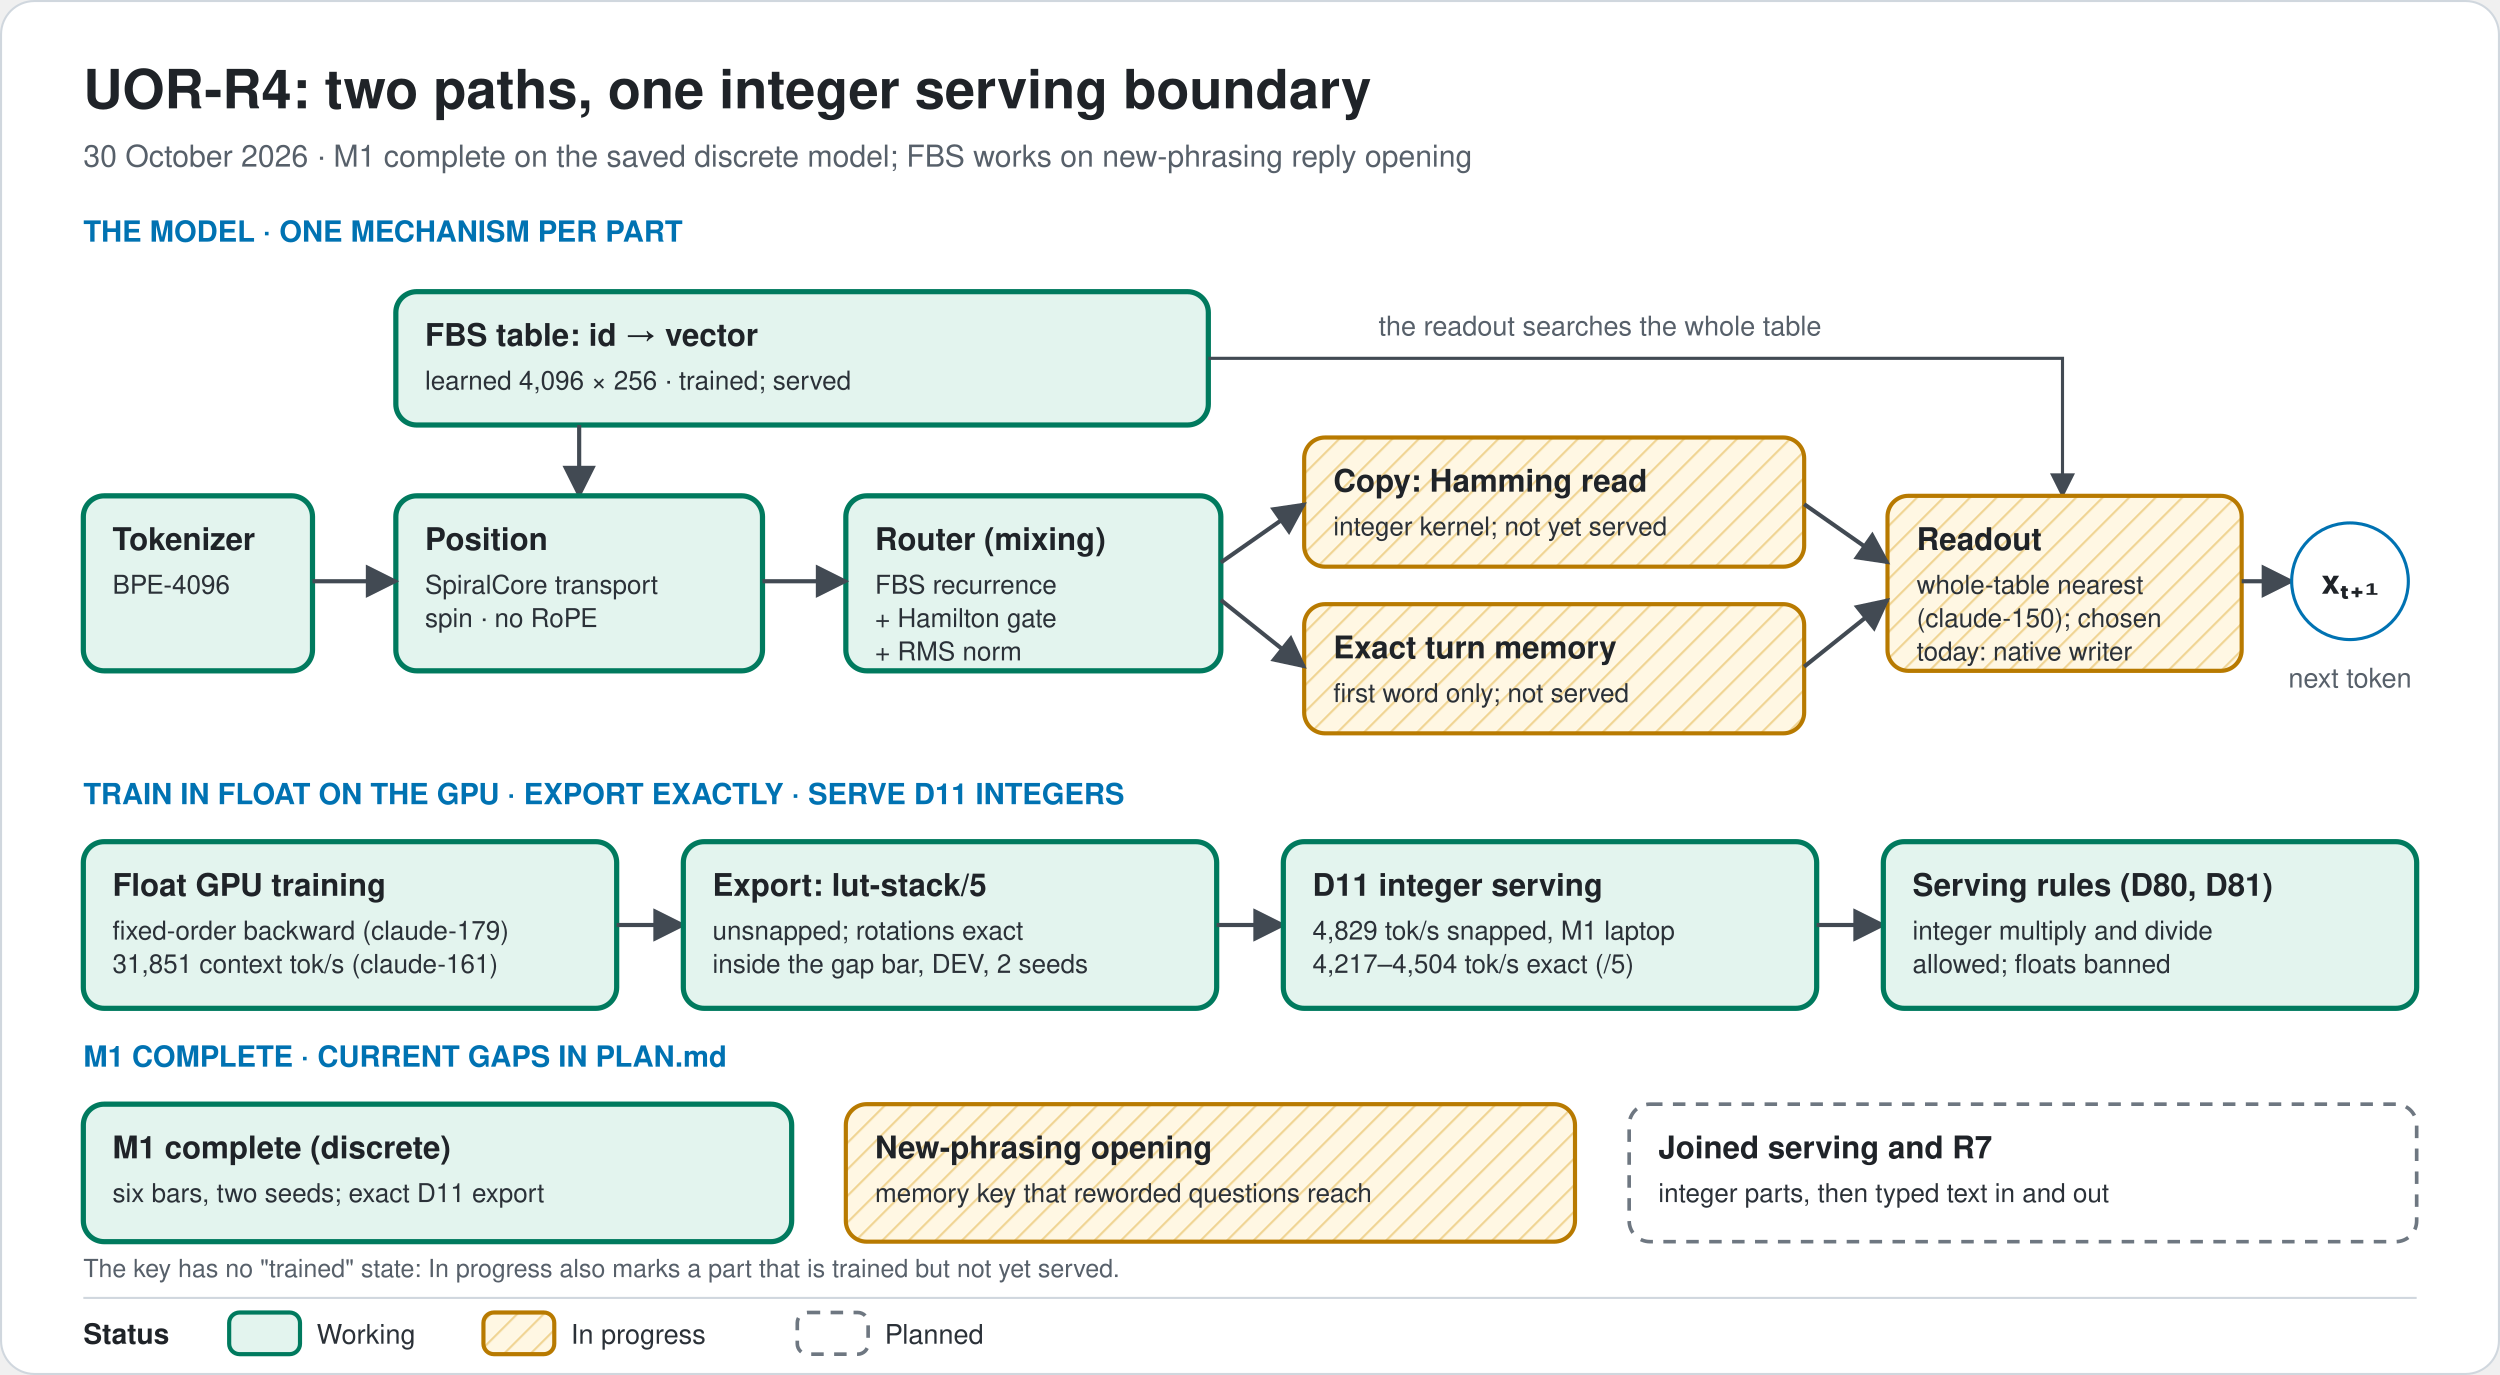
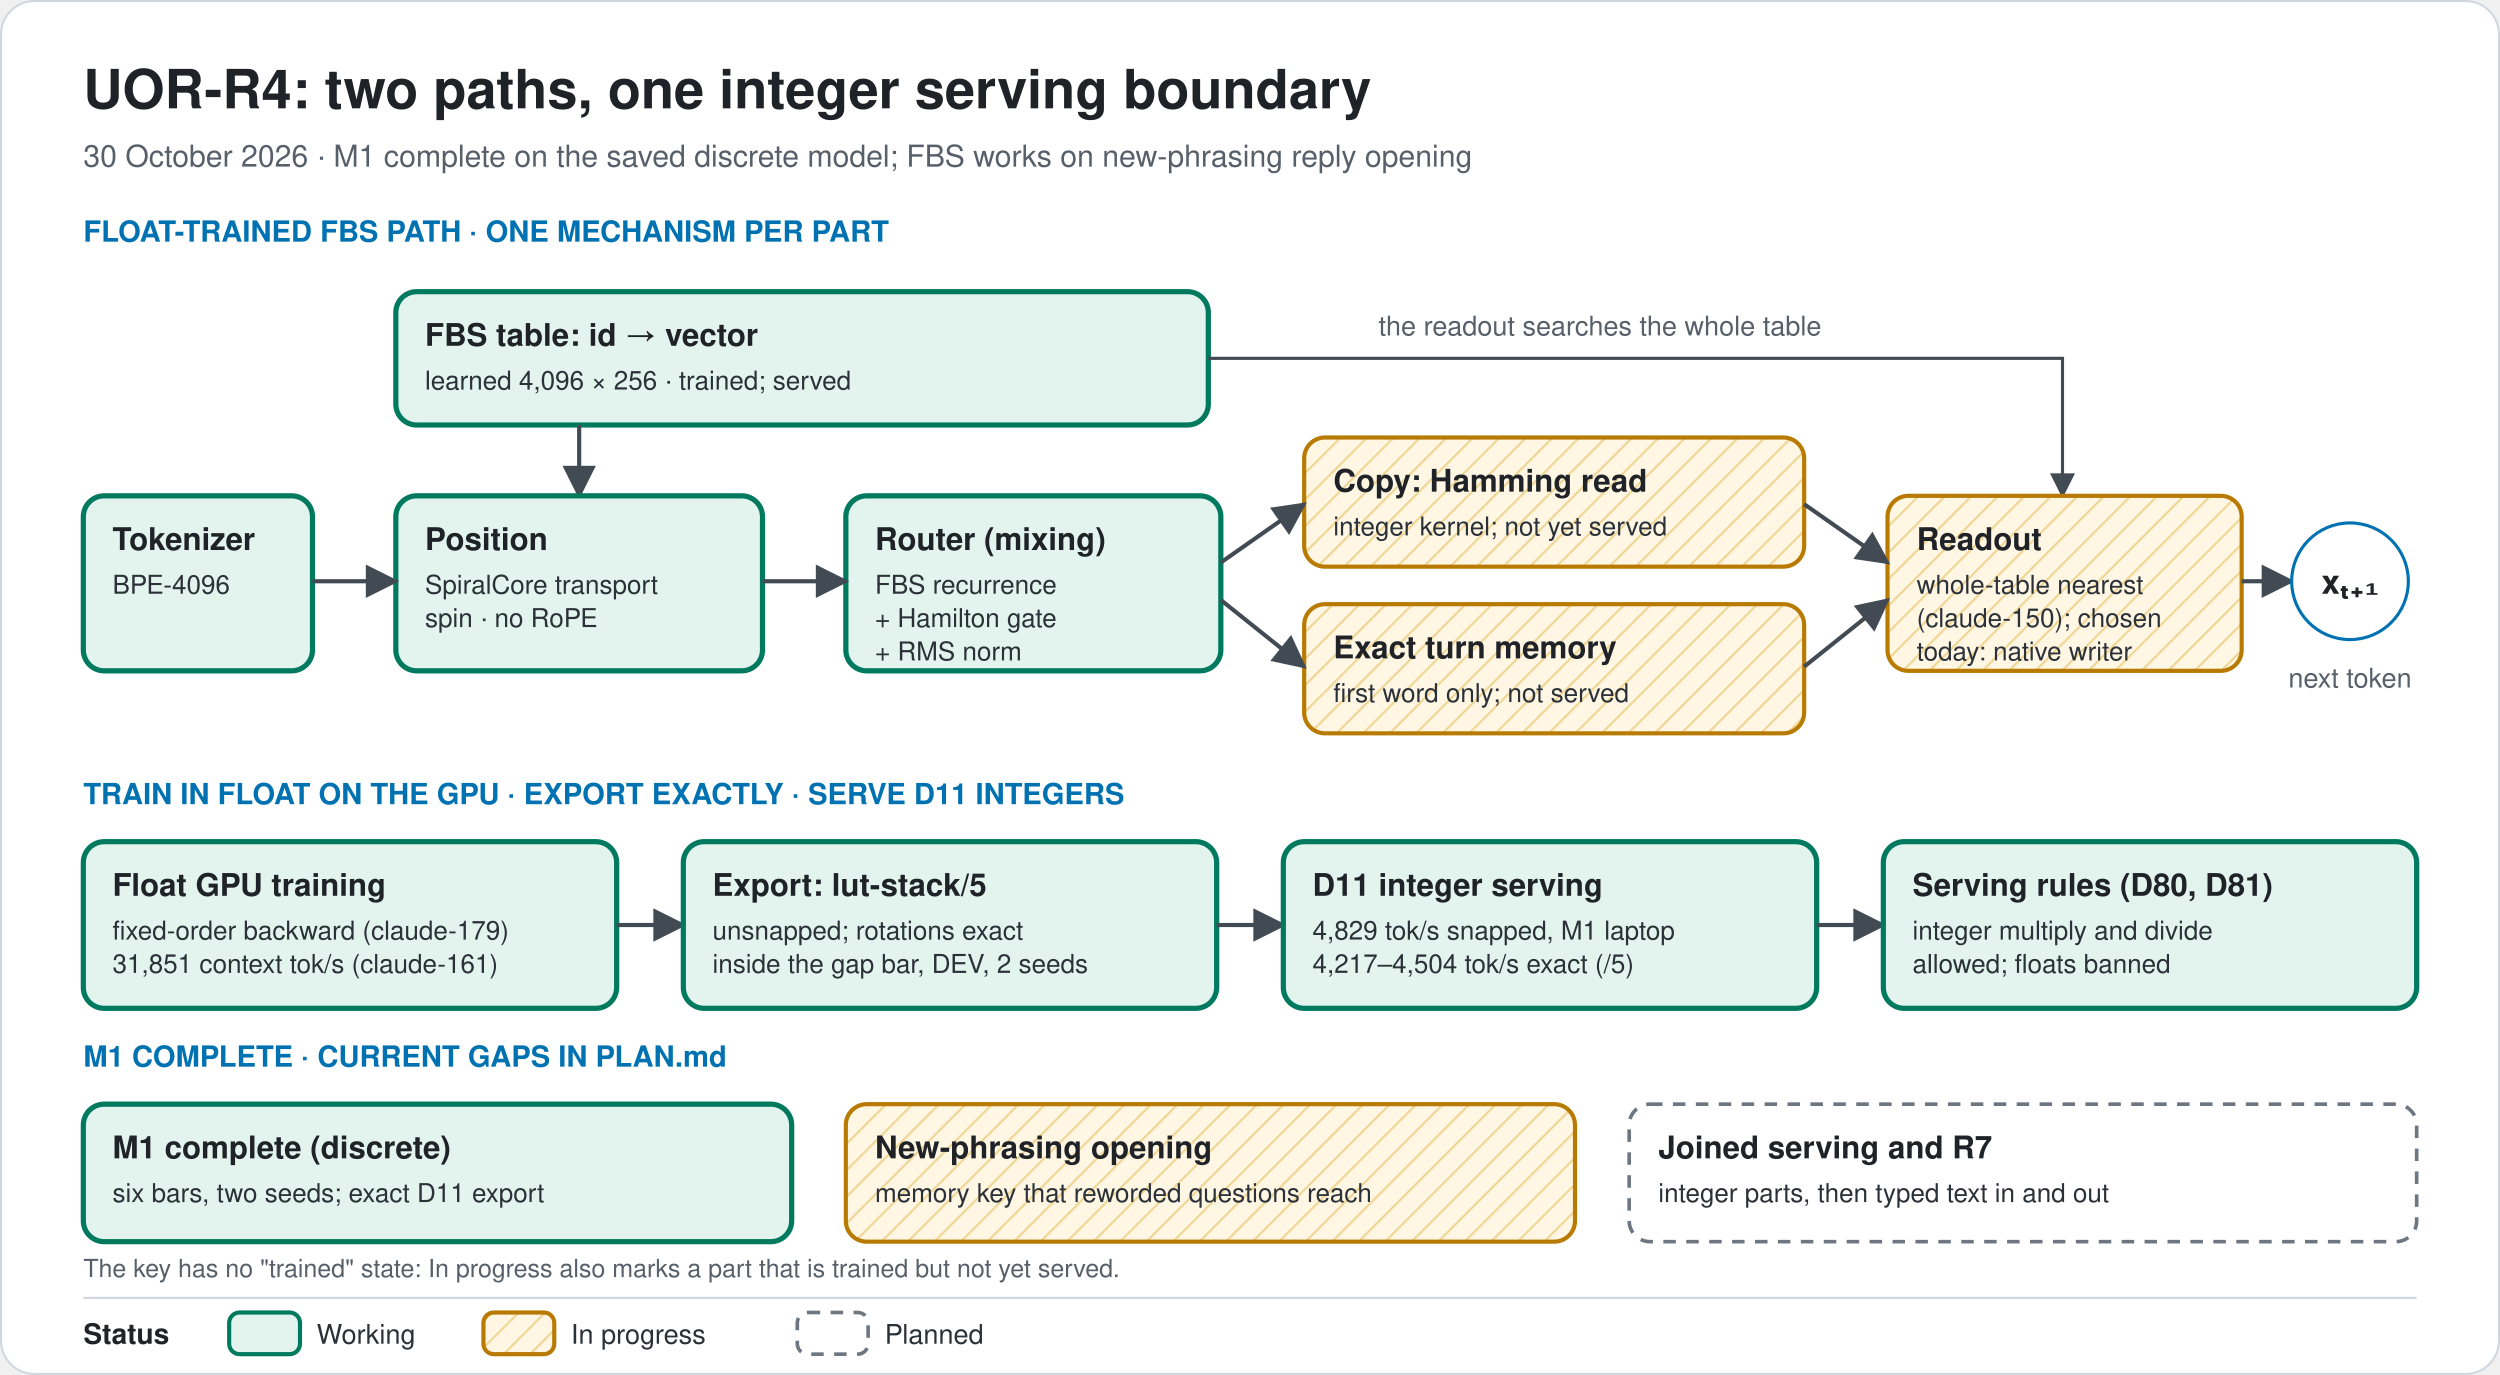
<svg xmlns="http://www.w3.org/2000/svg" viewBox="0 0 1200 660" width="1200" height="660" role="img" aria-labelledby="t d" font-family="-apple-system, BlinkMacSystemFont, 'Segoe UI', Helvetica, Arial, sans-serif">
  <defs>
    <marker id="ah" viewBox="0 0 10 10" refX="9" refY="5" markerWidth="8" markerHeight="8" orient="auto-start-reverse">
      <path d="M0,0 L10,5 L0,10 z" fill="#424A53" />
    </marker>
    <pattern id="hP" width="9" height="9" patternUnits="userSpaceOnUse" patternTransform="rotate(45)">
      <rect width="9" height="9" fill="#FFF7E3" />
      <line x1="0" y1="0" x2="0" y2="9" stroke="#F1D79A" stroke-width="2.2" />
    </pattern>
    <pattern id="hF" width="8" height="8" patternUnits="userSpaceOnUse">
      <rect width="8" height="8" fill="#F0F2F4" />
      <path d="M0,0 L8,8 M8,0 L0,8" stroke="#D3D8DD" stroke-width="1" />
    </pattern>
  </defs>
  <rect x="0.5" y="0.5" width="1199" height="659" rx="16" fill="#FFFFFF" stroke="#D0D7DE" stroke-width="1" />
  <text x="40" y="52" font-size="26" font-weight="700" fill="#1F2328" text-anchor="start">UOR-R4: two paths, one integer serving boundary</text>
  <text x="40" y="80" font-size="14.5" font-weight="400" fill="#57606A" text-anchor="start">30 October 2026 · M1 complete on the saved discrete model; FBS works on new-phrasing reply opening</text>
-   <text x="40" y="116" font-size="14" font-weight="700" fill="#0072B2" text-anchor="start">THE MODEL · ONE MECHANISM PER PART</text>
+   <text x="40" y="116" font-size="14" font-weight="700" fill="#0072B2" text-anchor="start">FLOAT-TRAINED FBS PATH · ONE MECHANISM PER PART</text>
  <rect x="190" y="140" width="390" height="64" rx="10" fill="#E3F4EE" stroke="#007A5E" stroke-width="2.5" />
  <text x="204" y="166" font-size="15" font-weight="700" fill="#1F2328" text-anchor="start">FBS table: id → vector</text>
  <text x="204" y="187" font-size="12.5" font-weight="400" fill="#2B3138" text-anchor="start">learned 4,096 × 256 · trained; served</text>
  <path d="M580,172 H990 V238" fill="none" stroke="#424A53" stroke-width="1.5" marker-end="url(#ah)" />
  <text x="768" y="161" font-size="13" font-weight="400" fill="#57606A" text-anchor="middle">the readout searches the whole table</text>
  <path d="M278,204 L278,238" fill="none" stroke="#424A53" stroke-width="2" marker-end="url(#ah)" />
  <rect x="40" y="238" width="110" height="84" rx="10" fill="#E3F4EE" stroke="#007A5E" stroke-width="2.5" />
  <text x="54" y="264" font-size="15" font-weight="700" fill="#1F2328" text-anchor="start">Tokenizer</text>
  <text x="54" y="285" font-size="12.5" font-weight="400" fill="#2B3138" text-anchor="start">BPE-4096</text>
  <rect x="190" y="238" width="176" height="84" rx="10" fill="#E3F4EE" stroke="#007A5E" stroke-width="2.5" />
  <text x="204" y="264" font-size="15" font-weight="700" fill="#1F2328" text-anchor="start">Position</text>
  <text x="204" y="285" font-size="12.5" font-weight="400" fill="#2B3138" text-anchor="start">SpiralCore transport</text>
  <text x="204" y="301" font-size="12.5" font-weight="400" fill="#2B3138" text-anchor="start">spin · no RoPE</text>
  <rect x="406" y="238" width="180" height="84" rx="10" fill="#E3F4EE" stroke="#007A5E" stroke-width="2.5" />
  <text x="420" y="264" font-size="15" font-weight="700" fill="#1F2328" text-anchor="start">Router (mixing)</text>
  <text x="420" y="285" font-size="12.5" font-weight="400" fill="#2B3138" text-anchor="start">FBS recurrence</text>
  <text x="420" y="301" font-size="12.5" font-weight="400" fill="#2B3138" text-anchor="start">+ Hamilton gate</text>
  <text x="420" y="317" font-size="12.5" font-weight="400" fill="#2B3138" text-anchor="start">+ RMS norm</text>
  <rect x="906" y="238" width="170" height="84" rx="10" fill="url(#hP)" stroke="#B87A00" stroke-width="2" />
  <text x="920" y="264" font-size="15" font-weight="700" fill="#1F2328" text-anchor="start">Readout</text>
  <text x="920" y="285" font-size="12.5" font-weight="400" fill="#2B3138" text-anchor="start">whole-table nearest</text>
  <text x="920" y="301" font-size="12.5" font-weight="400" fill="#2B3138" text-anchor="start">(claude-150); chosen</text>
  <text x="920" y="317" font-size="12.5" font-weight="400" fill="#2B3138" text-anchor="start">today: native writer</text>
  <rect x="626" y="210" width="240" height="62" rx="10" fill="url(#hP)" stroke="#B87A00" stroke-width="2" />
  <text x="640" y="236" font-size="15" font-weight="700" fill="#1F2328" text-anchor="start">Copy: Hamming read</text>
  <text x="640" y="257" font-size="12.5" font-weight="400" fill="#2B3138" text-anchor="start">integer kernel; not yet served</text>
  <rect x="626" y="290" width="240" height="62" rx="10" fill="url(#hP)" stroke="#B87A00" stroke-width="2" />
  <text x="640" y="316" font-size="15" font-weight="700" fill="#1F2328" text-anchor="start">Exact turn memory</text>
  <text x="640" y="337" font-size="12.5" font-weight="400" fill="#2B3138" text-anchor="start">first word only; not served</text>
  <path d="M150,279 L190,279" fill="none" stroke="#424A53" stroke-width="2" marker-end="url(#ah)" />
  <path d="M366,279 L406,279" fill="none" stroke="#424A53" stroke-width="2" marker-end="url(#ah)" />
  <path d="M1076,279 L1100,279" fill="none" stroke="#424A53" stroke-width="2" marker-end="url(#ah)" />
  <path d="M586,270 L626,242" fill="none" stroke="#424A53" stroke-width="2" marker-end="url(#ah)" />
  <path d="M586,288 L626,320" fill="none" stroke="#424A53" stroke-width="2" marker-end="url(#ah)" />
  <path d="M866,242 L906,270" fill="none" stroke="#424A53" stroke-width="2" marker-end="url(#ah)" />
  <path d="M866,320 L906,288" fill="none" stroke="#424A53" stroke-width="2" marker-end="url(#ah)" />
  <circle cx="1128" cy="279" r="28" fill="#FFFFFF" stroke="#0072B2" stroke-width="1.5" />
  <text x="1128" y="285" font-size="16" font-weight="700" fill="#1F2328" text-anchor="middle">xₜ₊₁</text>
  <text x="1128" y="330" font-size="13" font-weight="400" fill="#57606A" text-anchor="middle">next token</text>
  <text x="40" y="386" font-size="14" font-weight="700" fill="#0072B2" text-anchor="start">TRAIN IN FLOAT ON THE GPU · EXPORT EXACTLY · SERVE D11 INTEGERS</text>
  <rect x="40" y="404" width="256" height="80" rx="10" fill="#E3F4EE" stroke="#007A5E" stroke-width="2.5" />
  <text x="54" y="430" font-size="15" font-weight="700" fill="#1F2328" text-anchor="start">Float GPU training</text>
  <text x="54" y="451" font-size="12.5" font-weight="400" fill="#2B3138" text-anchor="start">fixed-order backward (claude-179)</text>
  <text x="54" y="467" font-size="12.5" font-weight="400" fill="#2B3138" text-anchor="start">31,851 context tok/s (claude-161)</text>
  <path d="M296,444 L328,444" fill="none" stroke="#424A53" stroke-width="2" marker-end="url(#ah)" />
  <rect x="328" y="404" width="256" height="80" rx="10" fill="#E3F4EE" stroke="#007A5E" stroke-width="2.5" />
  <text x="342" y="430" font-size="15" font-weight="700" fill="#1F2328" text-anchor="start">Export: lut-stack/5</text>
  <text x="342" y="451" font-size="12.5" font-weight="400" fill="#2B3138" text-anchor="start">unsnapped; rotations exact</text>
  <text x="342" y="467" font-size="12.5" font-weight="400" fill="#2B3138" text-anchor="start">inside the gap bar, DEV, 2 seeds</text>
  <path d="M584,444 L616,444" fill="none" stroke="#424A53" stroke-width="2" marker-end="url(#ah)" />
  <rect x="616" y="404" width="256" height="80" rx="10" fill="#E3F4EE" stroke="#007A5E" stroke-width="2.5" />
  <text x="630" y="430" font-size="15" font-weight="700" fill="#1F2328" text-anchor="start">D11 integer serving</text>
  <text x="630" y="451" font-size="12.5" font-weight="400" fill="#2B3138" text-anchor="start">4,829 tok/s snapped, M1 laptop</text>
  <text x="630" y="467" font-size="12.5" font-weight="400" fill="#2B3138" text-anchor="start">4,217–4,504 tok/s exact (/5)</text>
  <path d="M872,444 L904,444" fill="none" stroke="#424A53" stroke-width="2" marker-end="url(#ah)" />
  <rect x="904" y="404" width="256" height="80" rx="10" fill="#E3F4EE" stroke="#007A5E" stroke-width="2.5" />
  <text x="918" y="430" font-size="15" font-weight="700" fill="#1F2328" text-anchor="start">Serving rules (D80, D81)</text>
  <text x="918" y="451" font-size="12.5" font-weight="400" fill="#2B3138" text-anchor="start">integer multiply and divide</text>
  <text x="918" y="467" font-size="12.5" font-weight="400" fill="#2B3138" text-anchor="start">allowed; floats banned</text>
  <text x="40" y="512" font-size="14" font-weight="700" fill="#0072B2" text-anchor="start">M1 COMPLETE · CURRENT GAPS IN PLAN.md</text>
  <rect x="40" y="530" width="340" height="66" rx="10" fill="#E3F4EE" stroke="#007A5E" stroke-width="2.5" />
  <text x="54" y="556" font-size="15" font-weight="700" fill="#1F2328" text-anchor="start">M1 complete (discrete)</text>
  <text x="54" y="577" font-size="12.5" font-weight="400" fill="#2B3138" text-anchor="start">six bars, two seeds; exact D11 export</text>
  <rect x="406" y="530" width="350" height="66" rx="10" fill="url(#hP)" stroke="#B87A00" stroke-width="2" />
  <text x="420" y="556" font-size="15" font-weight="700" fill="#1F2328" text-anchor="start">New-phrasing opening</text>
  <text x="420" y="577" font-size="12.5" font-weight="400" fill="#2B3138" text-anchor="start">memory key that reworded questions reach</text>
  <rect x="782" y="530" width="378" height="66" rx="10" fill="#FFFFFF" stroke="#6E7781" stroke-width="1.75" stroke-dasharray="6 5" />
  <text x="796" y="556" font-size="15" font-weight="700" fill="#1F2328" text-anchor="start">Joined serving and R7</text>
  <text x="796" y="577" font-size="12.5" font-weight="400" fill="#2B3138" text-anchor="start">integer parts, then typed text in and out</text>
  <text x="40" y="613" font-size="12" font-weight="400" fill="#57606A" text-anchor="start">The key has no "trained" state: In progress also marks a part that is trained but not yet served.</text>
  <path d="M40,623 L1160,623" fill="none" stroke="#D0D7DE" stroke-width="1" />
  <text x="40" y="645" font-size="13.5" font-weight="700" fill="#1F2328" text-anchor="start">Status</text>
  <rect x="110" y="630" width="34" height="20" rx="5" fill="#E3F4EE" stroke="#007A5E" stroke-width="2" />
  <text x="152" y="645" font-size="13" font-weight="400" fill="#2B3138" text-anchor="start">Working</text>
  <rect x="232.05" y="630" width="34" height="20" rx="5" fill="url(#hP)" stroke="#B87A00" stroke-width="2" />
  <text x="274.05" y="645" font-size="13" font-weight="400" fill="#2B3138" text-anchor="start">In progress</text>
  <rect x="382.7" y="630" width="34" height="20" rx="5" fill="#FFFFFF" stroke="#6E7781" stroke-width="1.75" stroke-dasharray="6 5" />
  <text x="424.7" y="645" font-size="13" font-weight="400" fill="#2B3138" text-anchor="start">Planned</text>
</svg>
